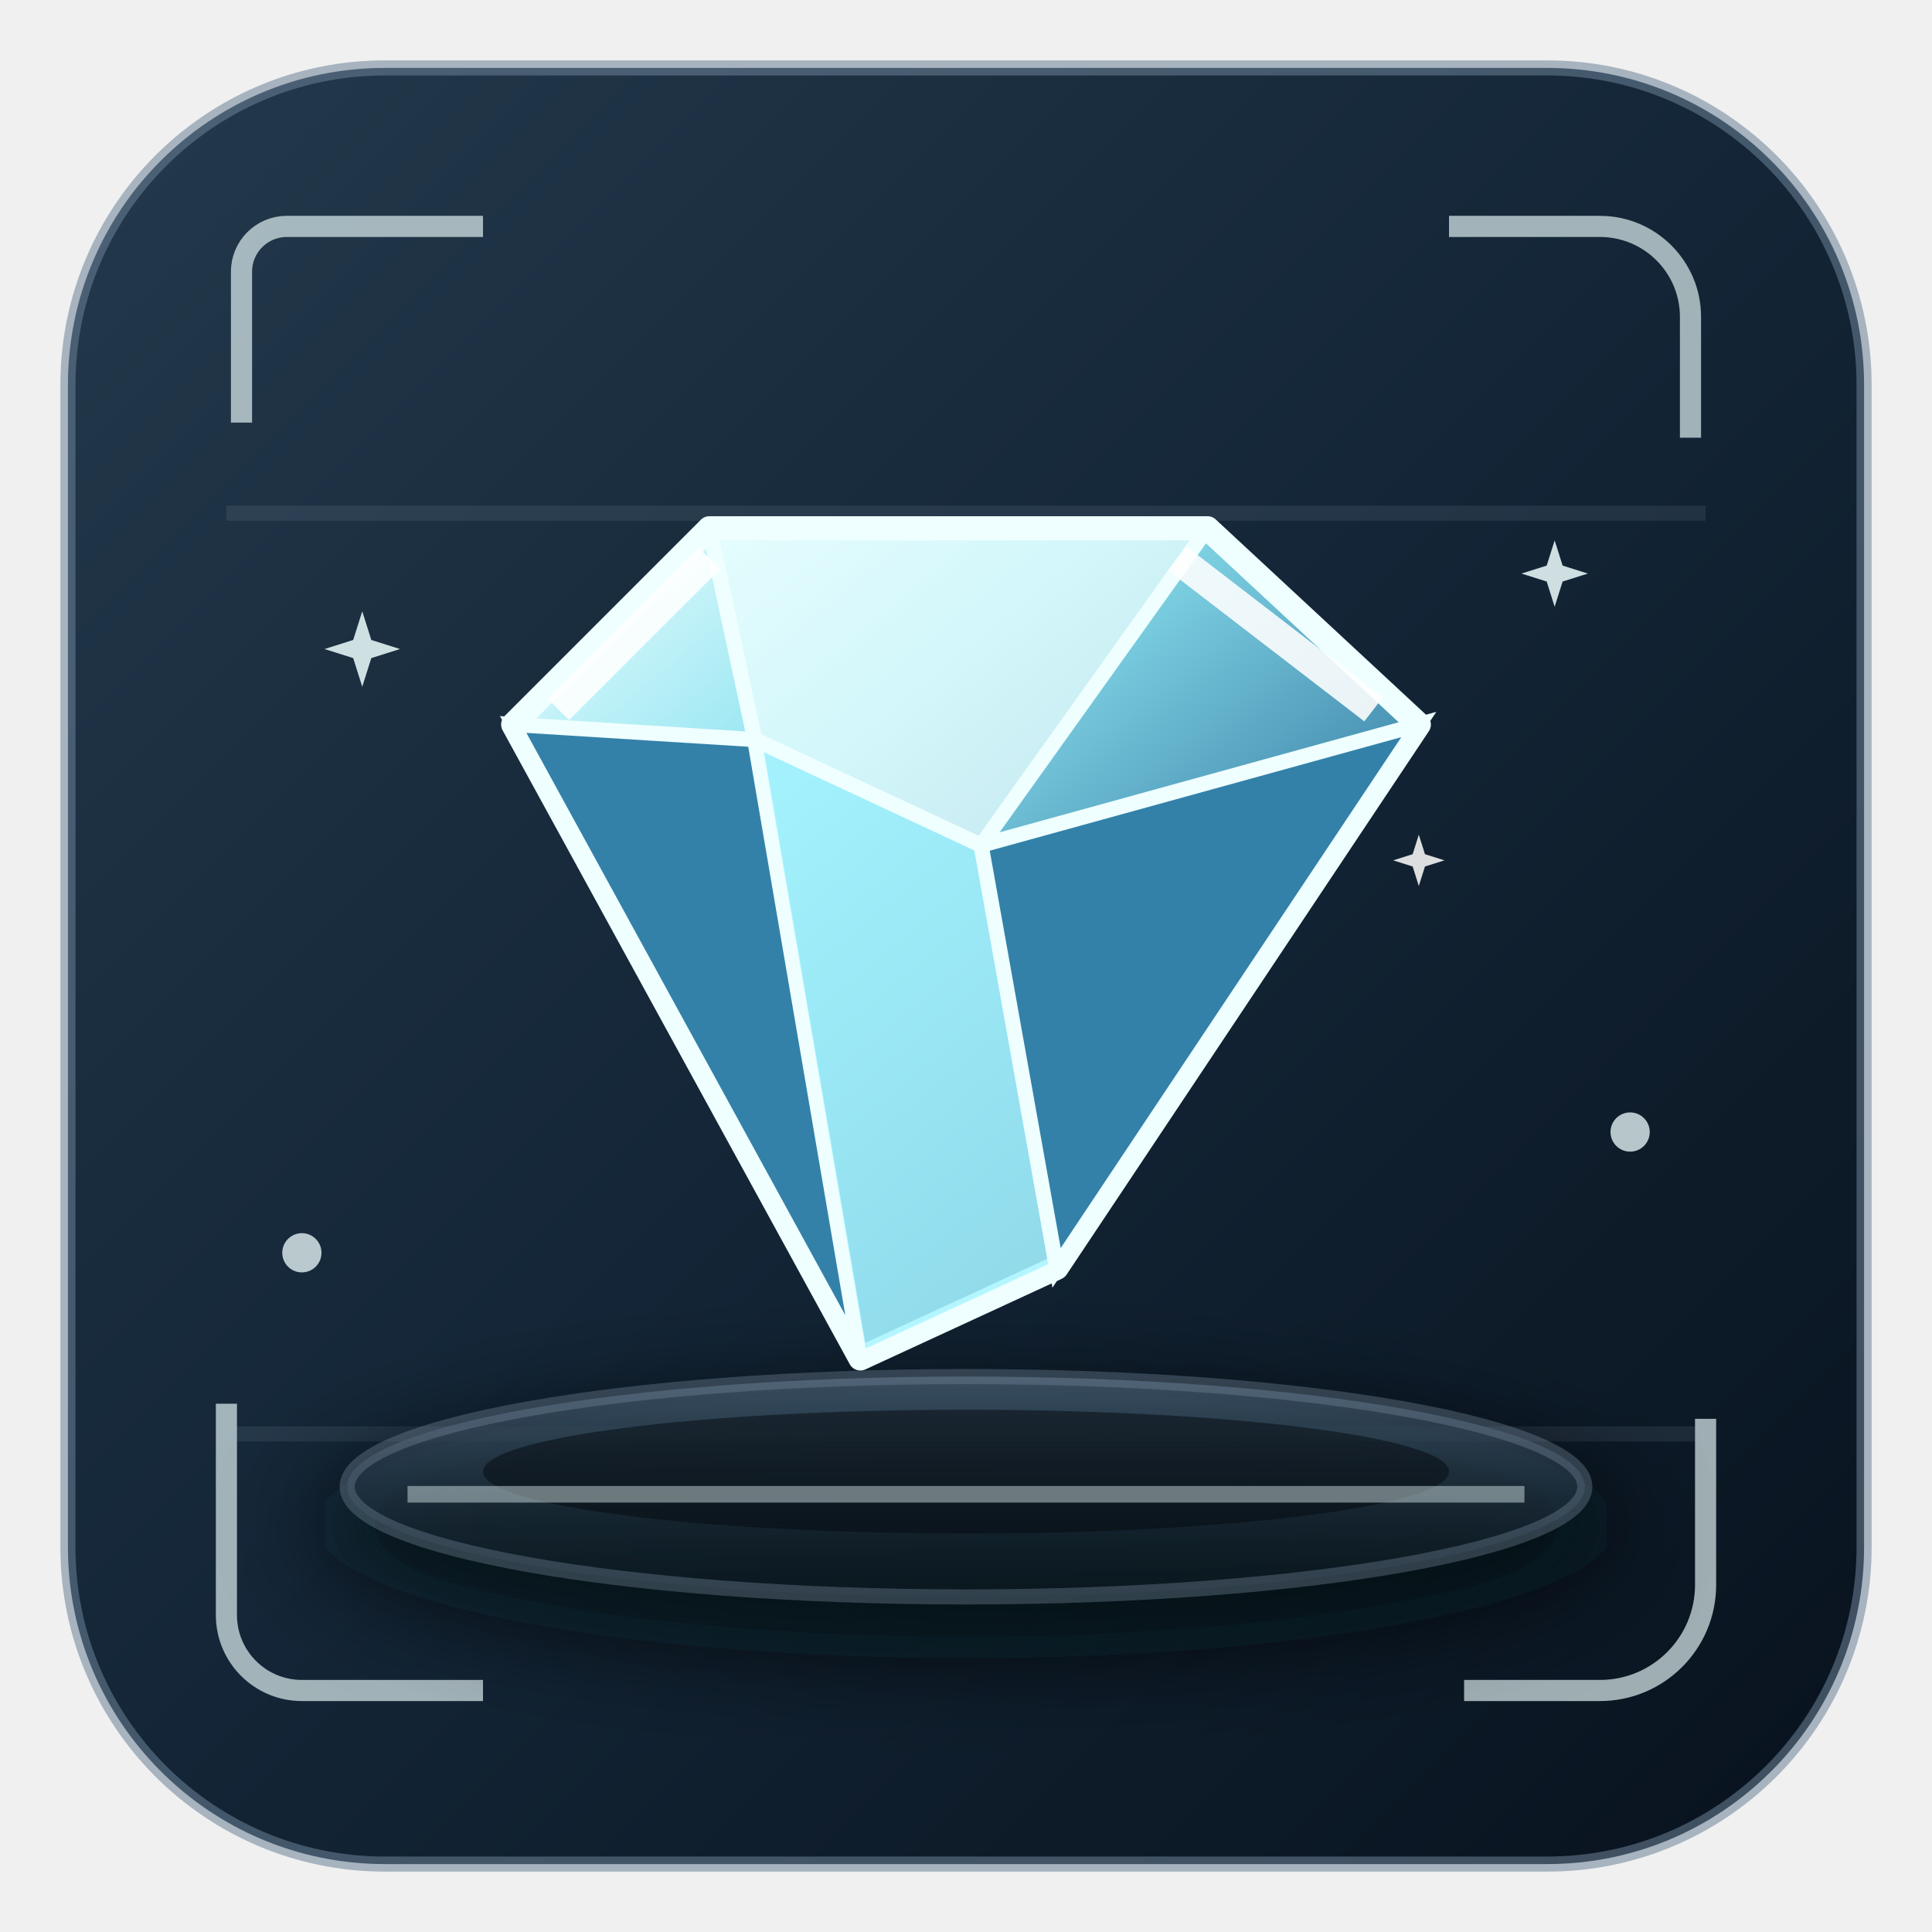
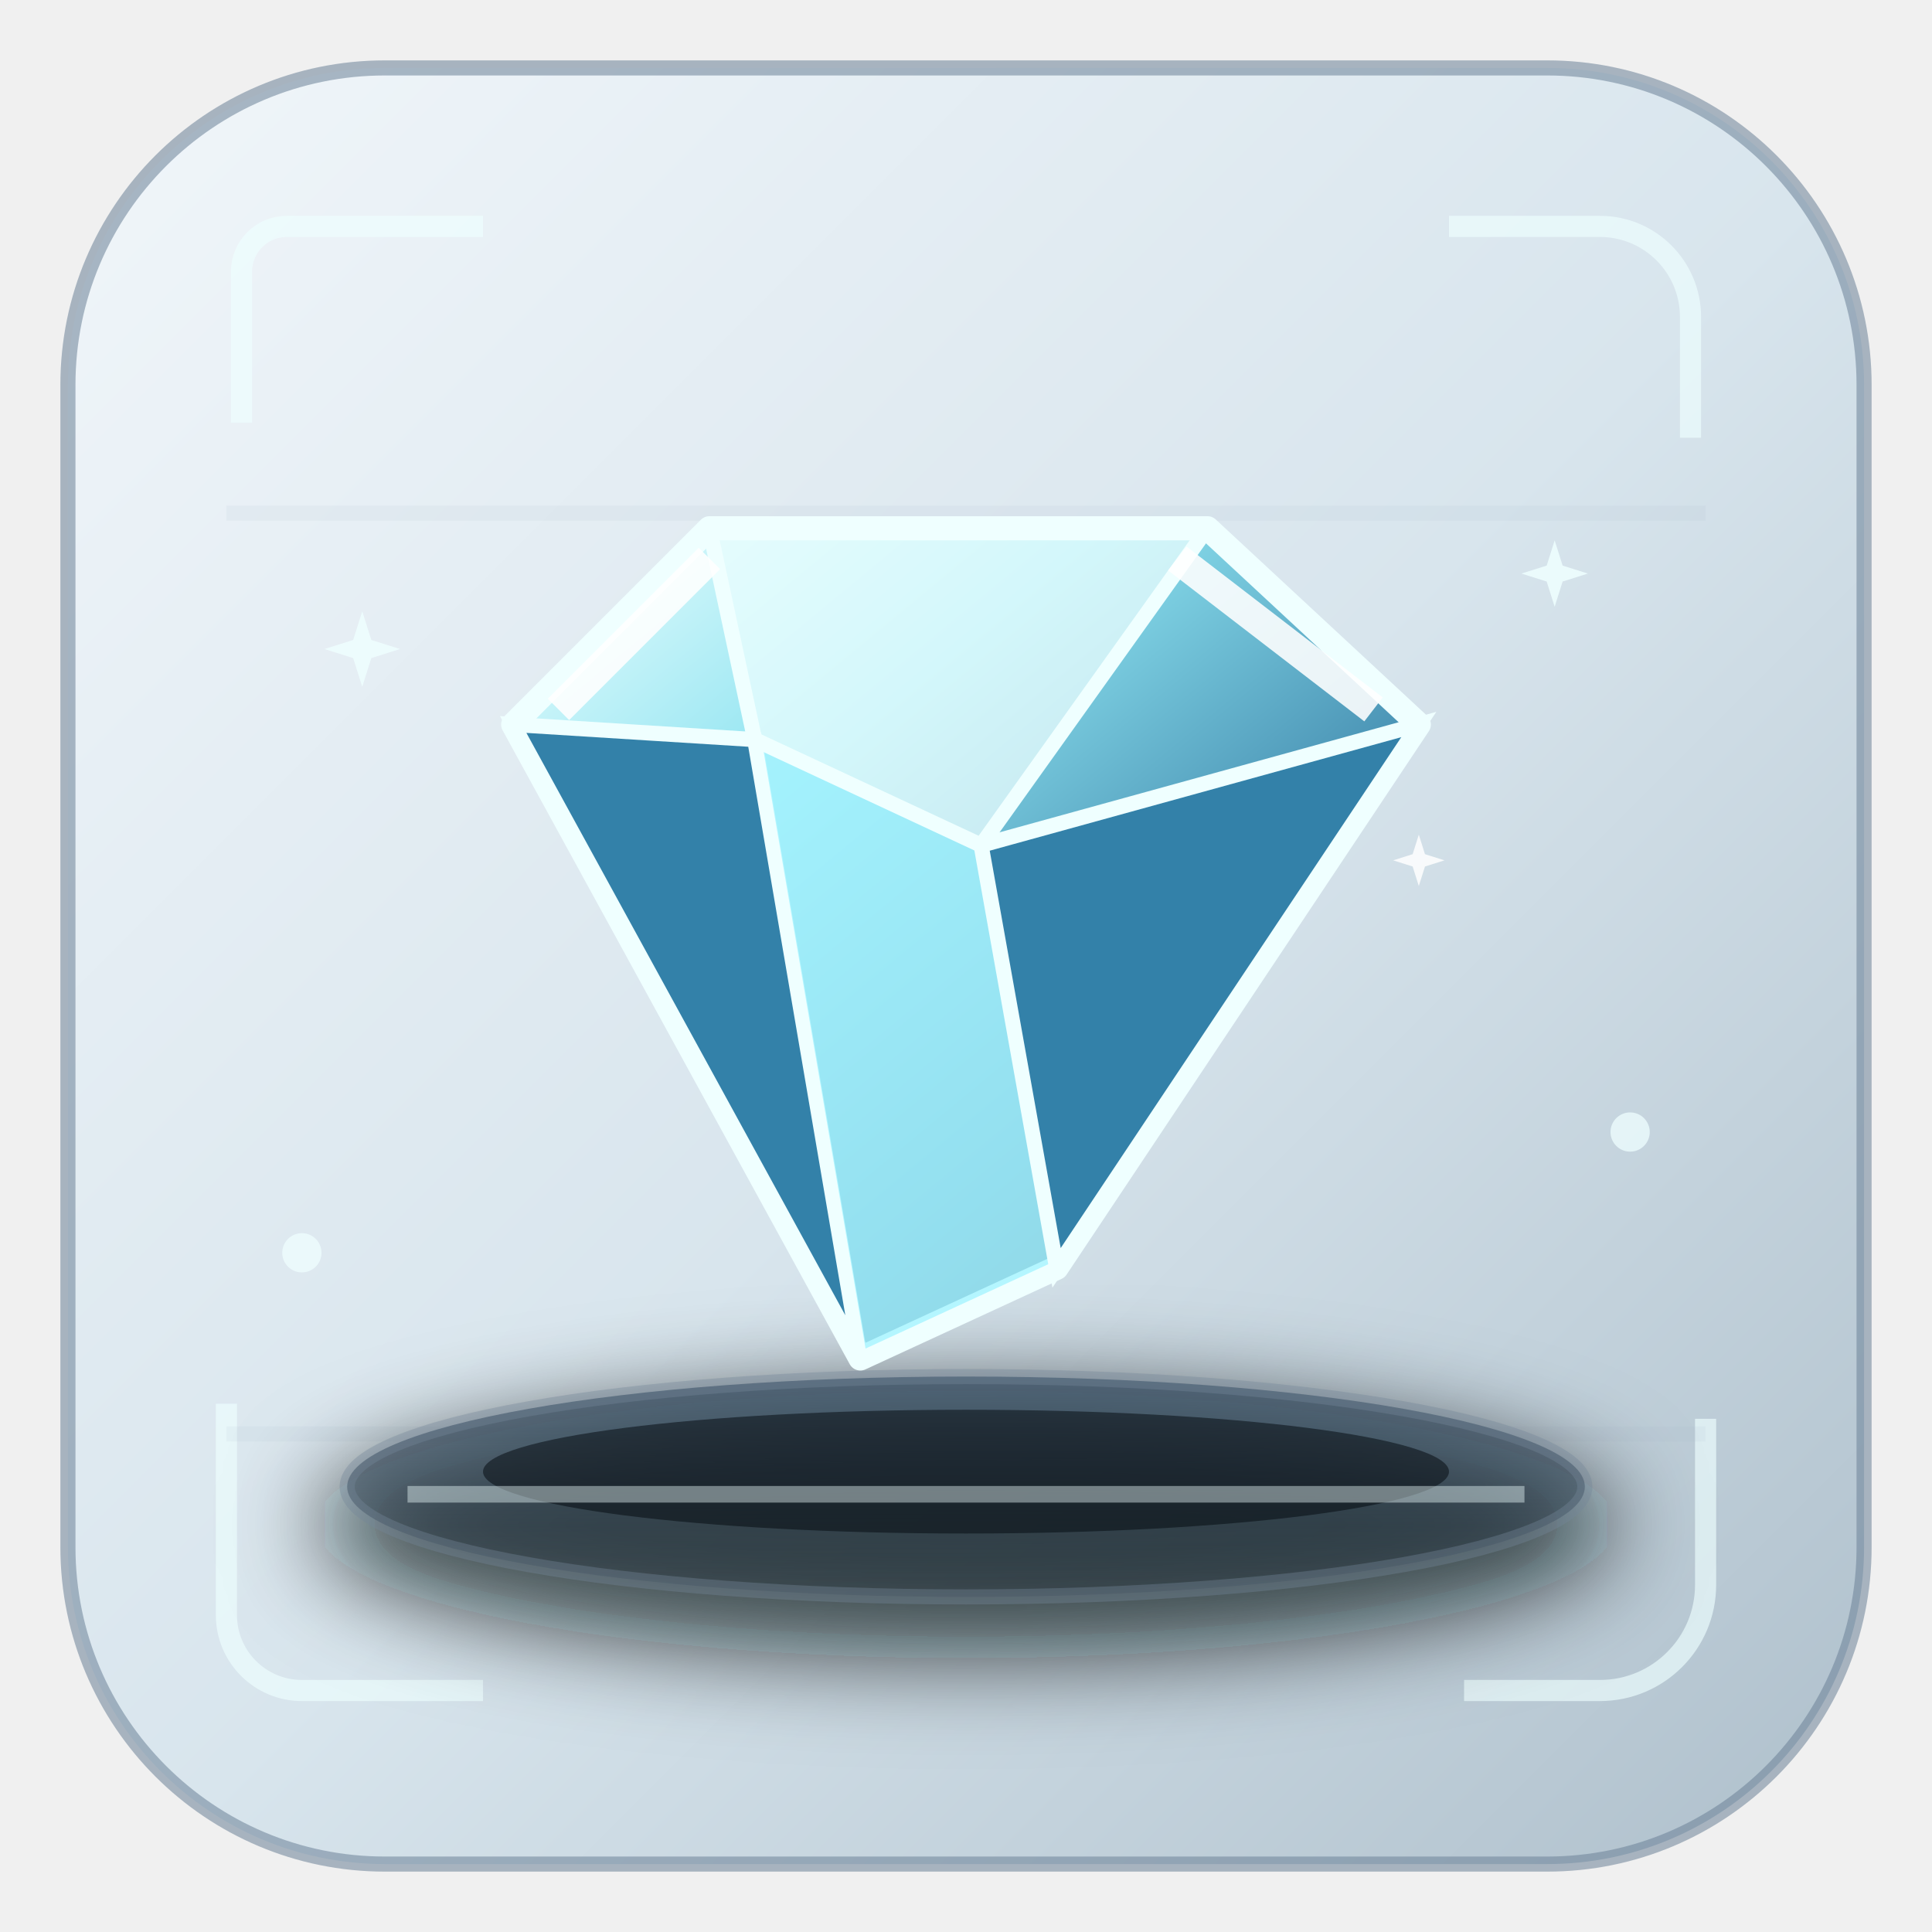
<svg xmlns="http://www.w3.org/2000/svg" width="128" height="128" viewBox="0 0 128 128" role="img" aria-labelledby="omega-diamond-title omega-diamond-desc" data-omega-icon-kind="resource" data-omega-icon-id="diamond">
  <defs>
    <linearGradient id="omega-diamond-bg" x1="0" y1="0" x2="1" y2="1">
-       <stop offset="0" stop-color="#24394c" />
-       <stop offset=".5" stop-color="#132536" />
-       <stop offset="1" stop-color="#08121d" />
+       <stop offset="0" stop-color="#f1f6fa" />
+       <stop offset=".52" stop-color="#d8e5ed" />
+       <stop offset="1" stop-color="#aebfcb" />
    </linearGradient>
    <linearGradient id="omega-diamond-metal" x1="0" y1="0" x2=".9" y2="1">
      <stop offset="0" stop-color="#efffff" />
      <stop offset=".32" stop-color="#8de3f0" />
      <stop offset=".7" stop-color="#397fa6" />
      <stop offset="1" stop-color="#141b24" />
    </linearGradient>
    <linearGradient id="omega-diamond-top" x1="0" y1="0" x2="1" y2="1">
      <stop offset="0" stop-color="#ffffff" stop-opacity=".9" />
      <stop offset=".22" stop-color="#efffff" />
      <stop offset="1" stop-color="#8de3f0" />
    </linearGradient>
    <linearGradient id="omega-diamond-side" x1="0" y1="0" x2="1" y2=".7">
      <stop offset="0" stop-color="#8de3f0" />
      <stop offset="1" stop-color="#397fa6" />
    </linearGradient>
    <linearGradient id="omega-diamond-floor" x1="0" y1="0" x2="0" y2="1">
      <stop offset="0" stop-color="#41576b" stop-opacity=".85" />
      <stop offset="1" stop-color="#172534" stop-opacity=".25" />
    </linearGradient>
    <filter id="omega-diamond-shadow" x="-40%" y="-40%" width="180%" height="200%">
      <feGaussianBlur stdDeviation="3.1" />
    </filter>
  </defs>
  <rect x="4.5" y="4.5" width="119" height="119" rx="21" fill="url(#omega-diamond-bg)" stroke="#6b8297" stroke-opacity=".55" stroke-width="1" />
  <path d="M16 28V18a3 3 0 0 1 3-3h13M96 15h10a6 6 0 0 1 6 6v8M15 93v14a5 5 0 0 0 5 5h12M97 112h9a7 7 0 0 0 7-7V94" fill="none" stroke="#efffff" stroke-opacity=".65" stroke-width="1.4" />
  <path d="M15 34H113M15 95H113" stroke="#a5bac8" stroke-opacity=".11" />
  <ellipse cx="64" cy="101" rx="43" ry="8.8" fill="#02070d" opacity=".7" filter="url(#omega-diamond-shadow)" />
  <ellipse cx="64" cy="98.5" rx="41" ry="7.3" fill="url(#omega-diamond-floor)" stroke="#75889a" stroke-opacity=".38" />
  <ellipse cx="64" cy="97.5" rx="32" ry="4.1" fill="#030a10" opacity=".52" />
  <path d="M34 48 47 35 80 35 94 48 70 84 57 90Z" fill="url(#omega-diamond-metal)" stroke="#efffff" stroke-width="1.6" stroke-linejoin="round" />
  <path d="M34 48 50 49 57 90Z" fill="#3381a9" stroke="#efffff" stroke-width="1" />
  <path d="M50 49 65 56 70 84 57 90Z" fill="#a7f3ff" fill-opacity=".82" stroke="#efffff" stroke-width=".9" />
  <path d="M65 56 94 48 70 84Z" fill="#3381a9" stroke="#efffff" stroke-width="1" />
  <path d="M47 35 50 49 65 56 80 35" fill="#efffff" fill-opacity=".72" stroke="#efffff" stroke-width="1" />
  <path d="M37 47 47 37M78 37 91 47" stroke="#fff" stroke-width="2" stroke-opacity=".88" />
  <path d="M24 40.5L24.6 42.4 26.5 43 24.6 43.6 24 45.5 23.4 43.6 21.5 43 23.4 42.4Z" fill="#efffff" opacity=".85" />
  <path d="M103 35.8L103.528 37.472 105.2 38 103.528 38.528 103 40.2 102.472 38.528 100.8 38 102.472 37.472Z" fill="#efffff" opacity=".85" />
  <path d="M94 55.3L94.408 56.592 95.7 57 94.408 57.408 94 58.7 93.592 57.408 92.3 57 93.592 56.592Z" fill="#fff" opacity=".85" />
  <path d="M27 99H101" stroke="#efffff" stroke-opacity=".42" stroke-width="1.1" />
  <circle cx="20" cy="83" r="1.3" fill="#efffff" opacity=".75" />
  <circle cx="108" cy="75" r="1.3" fill="#efffff" opacity=".75" />
</svg>
